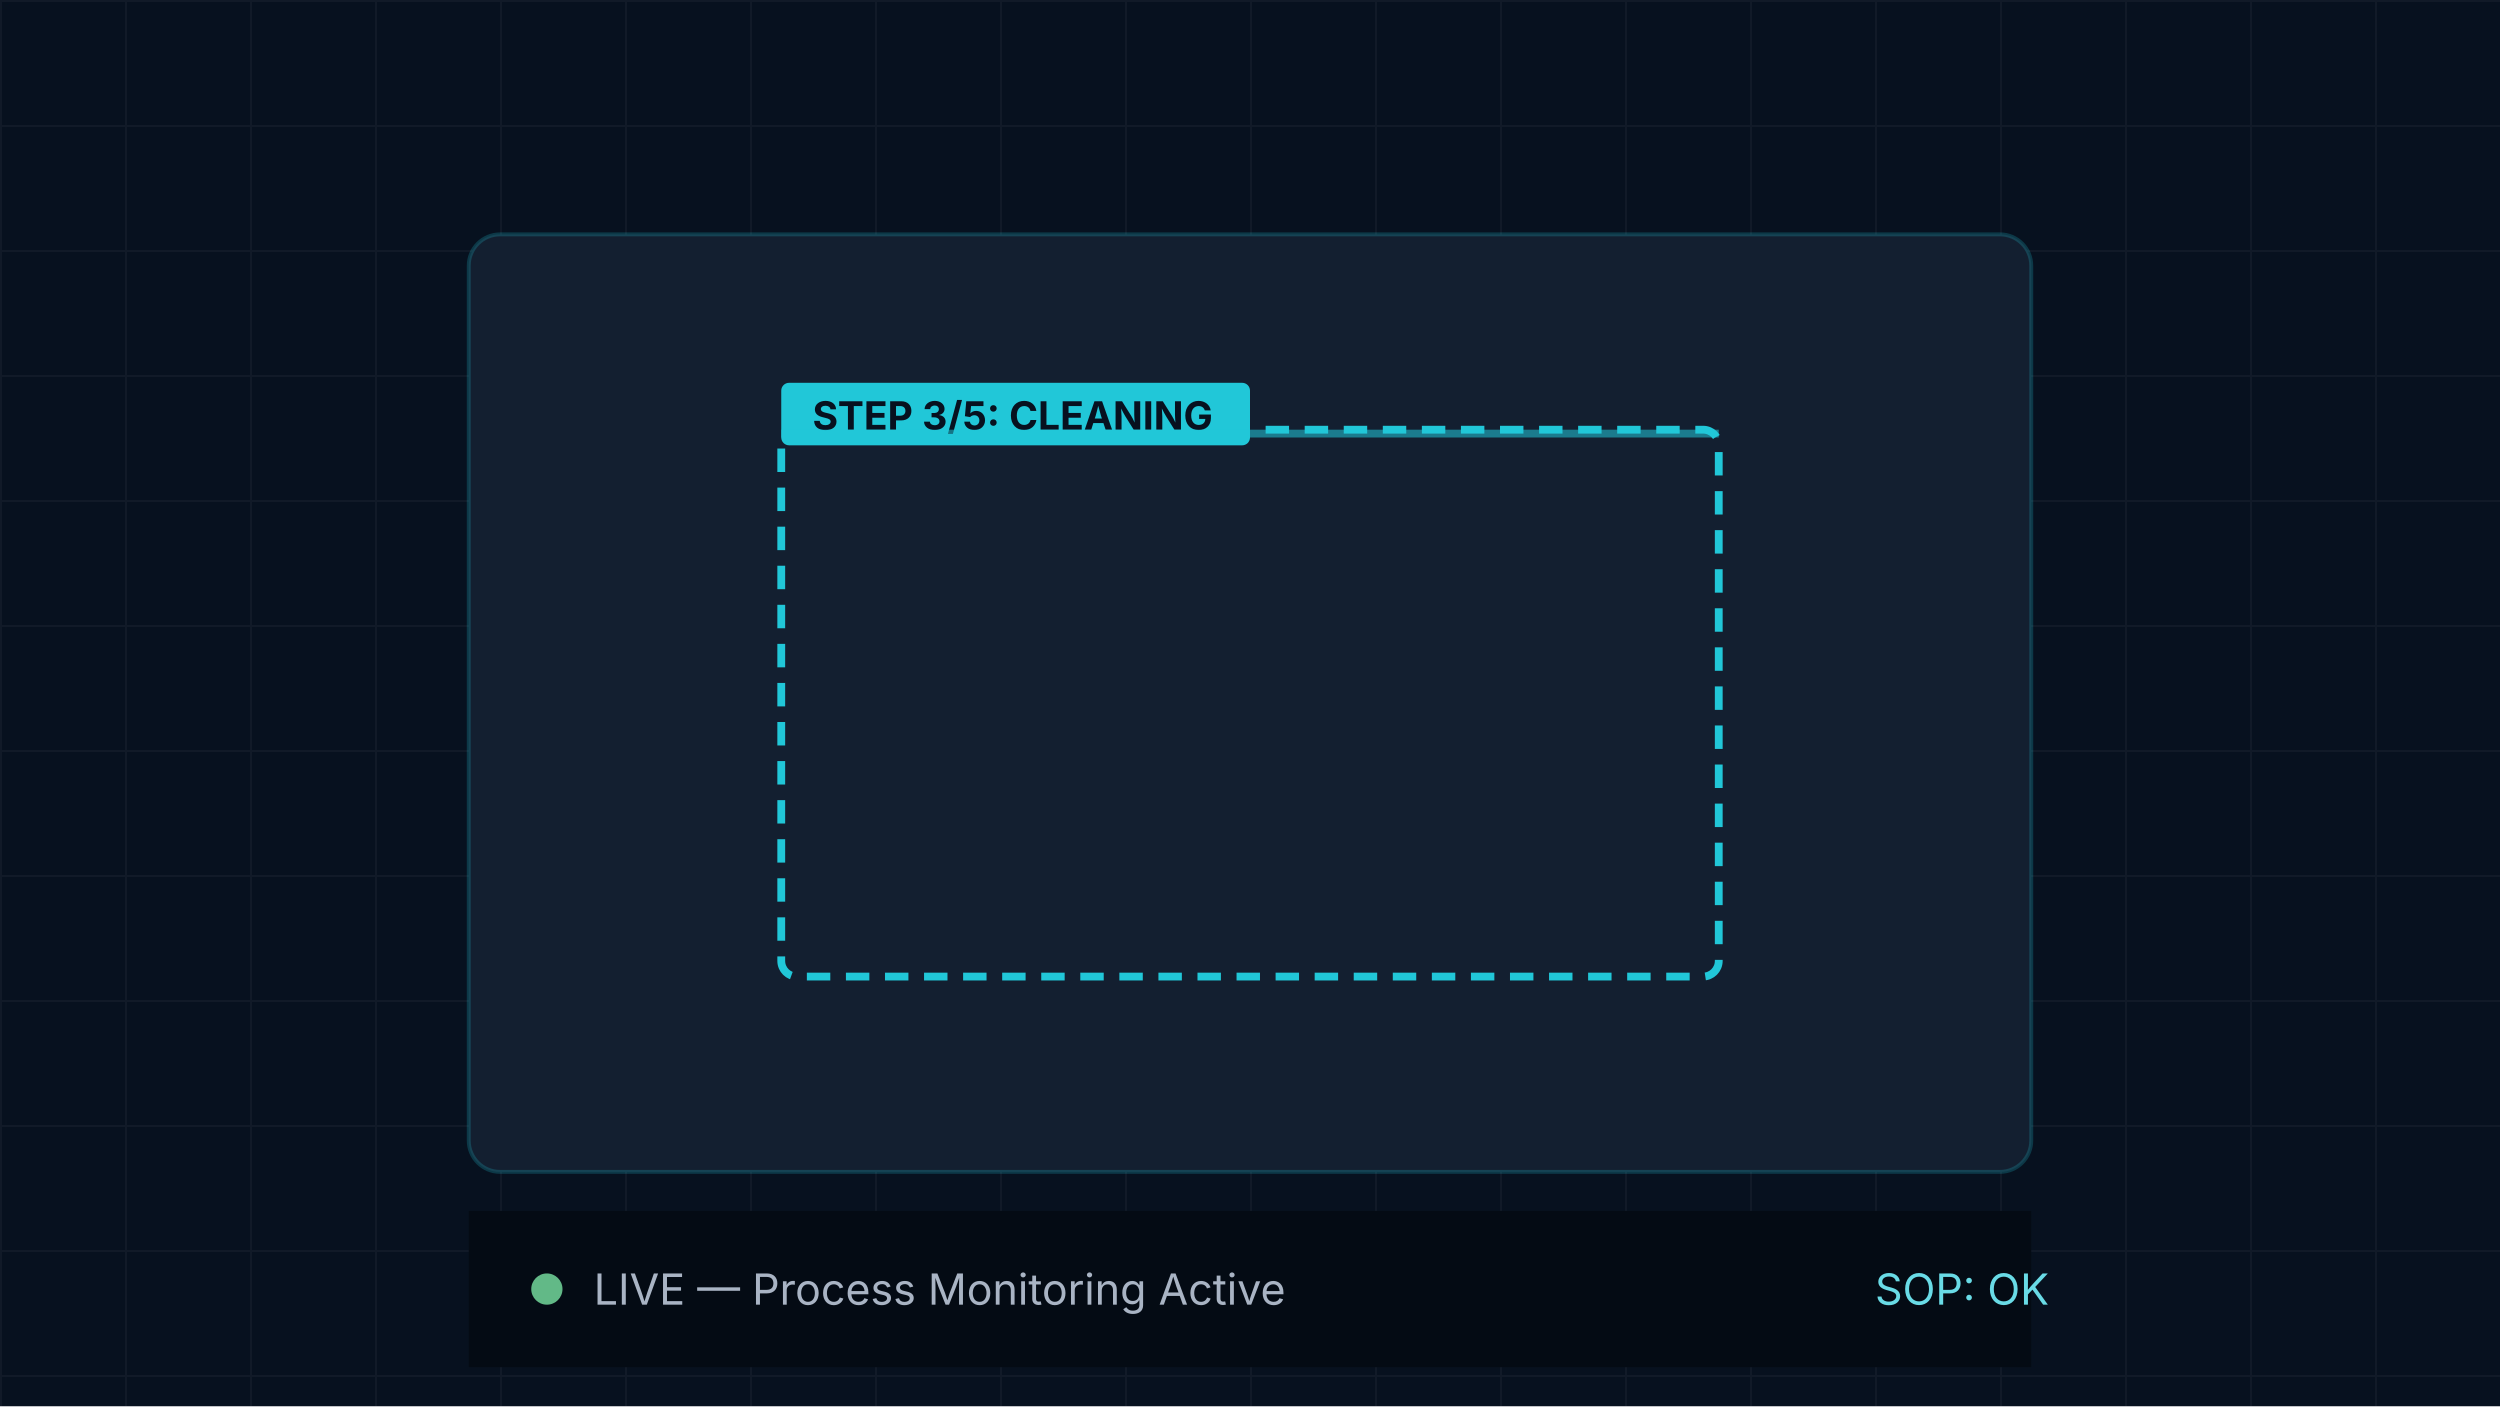
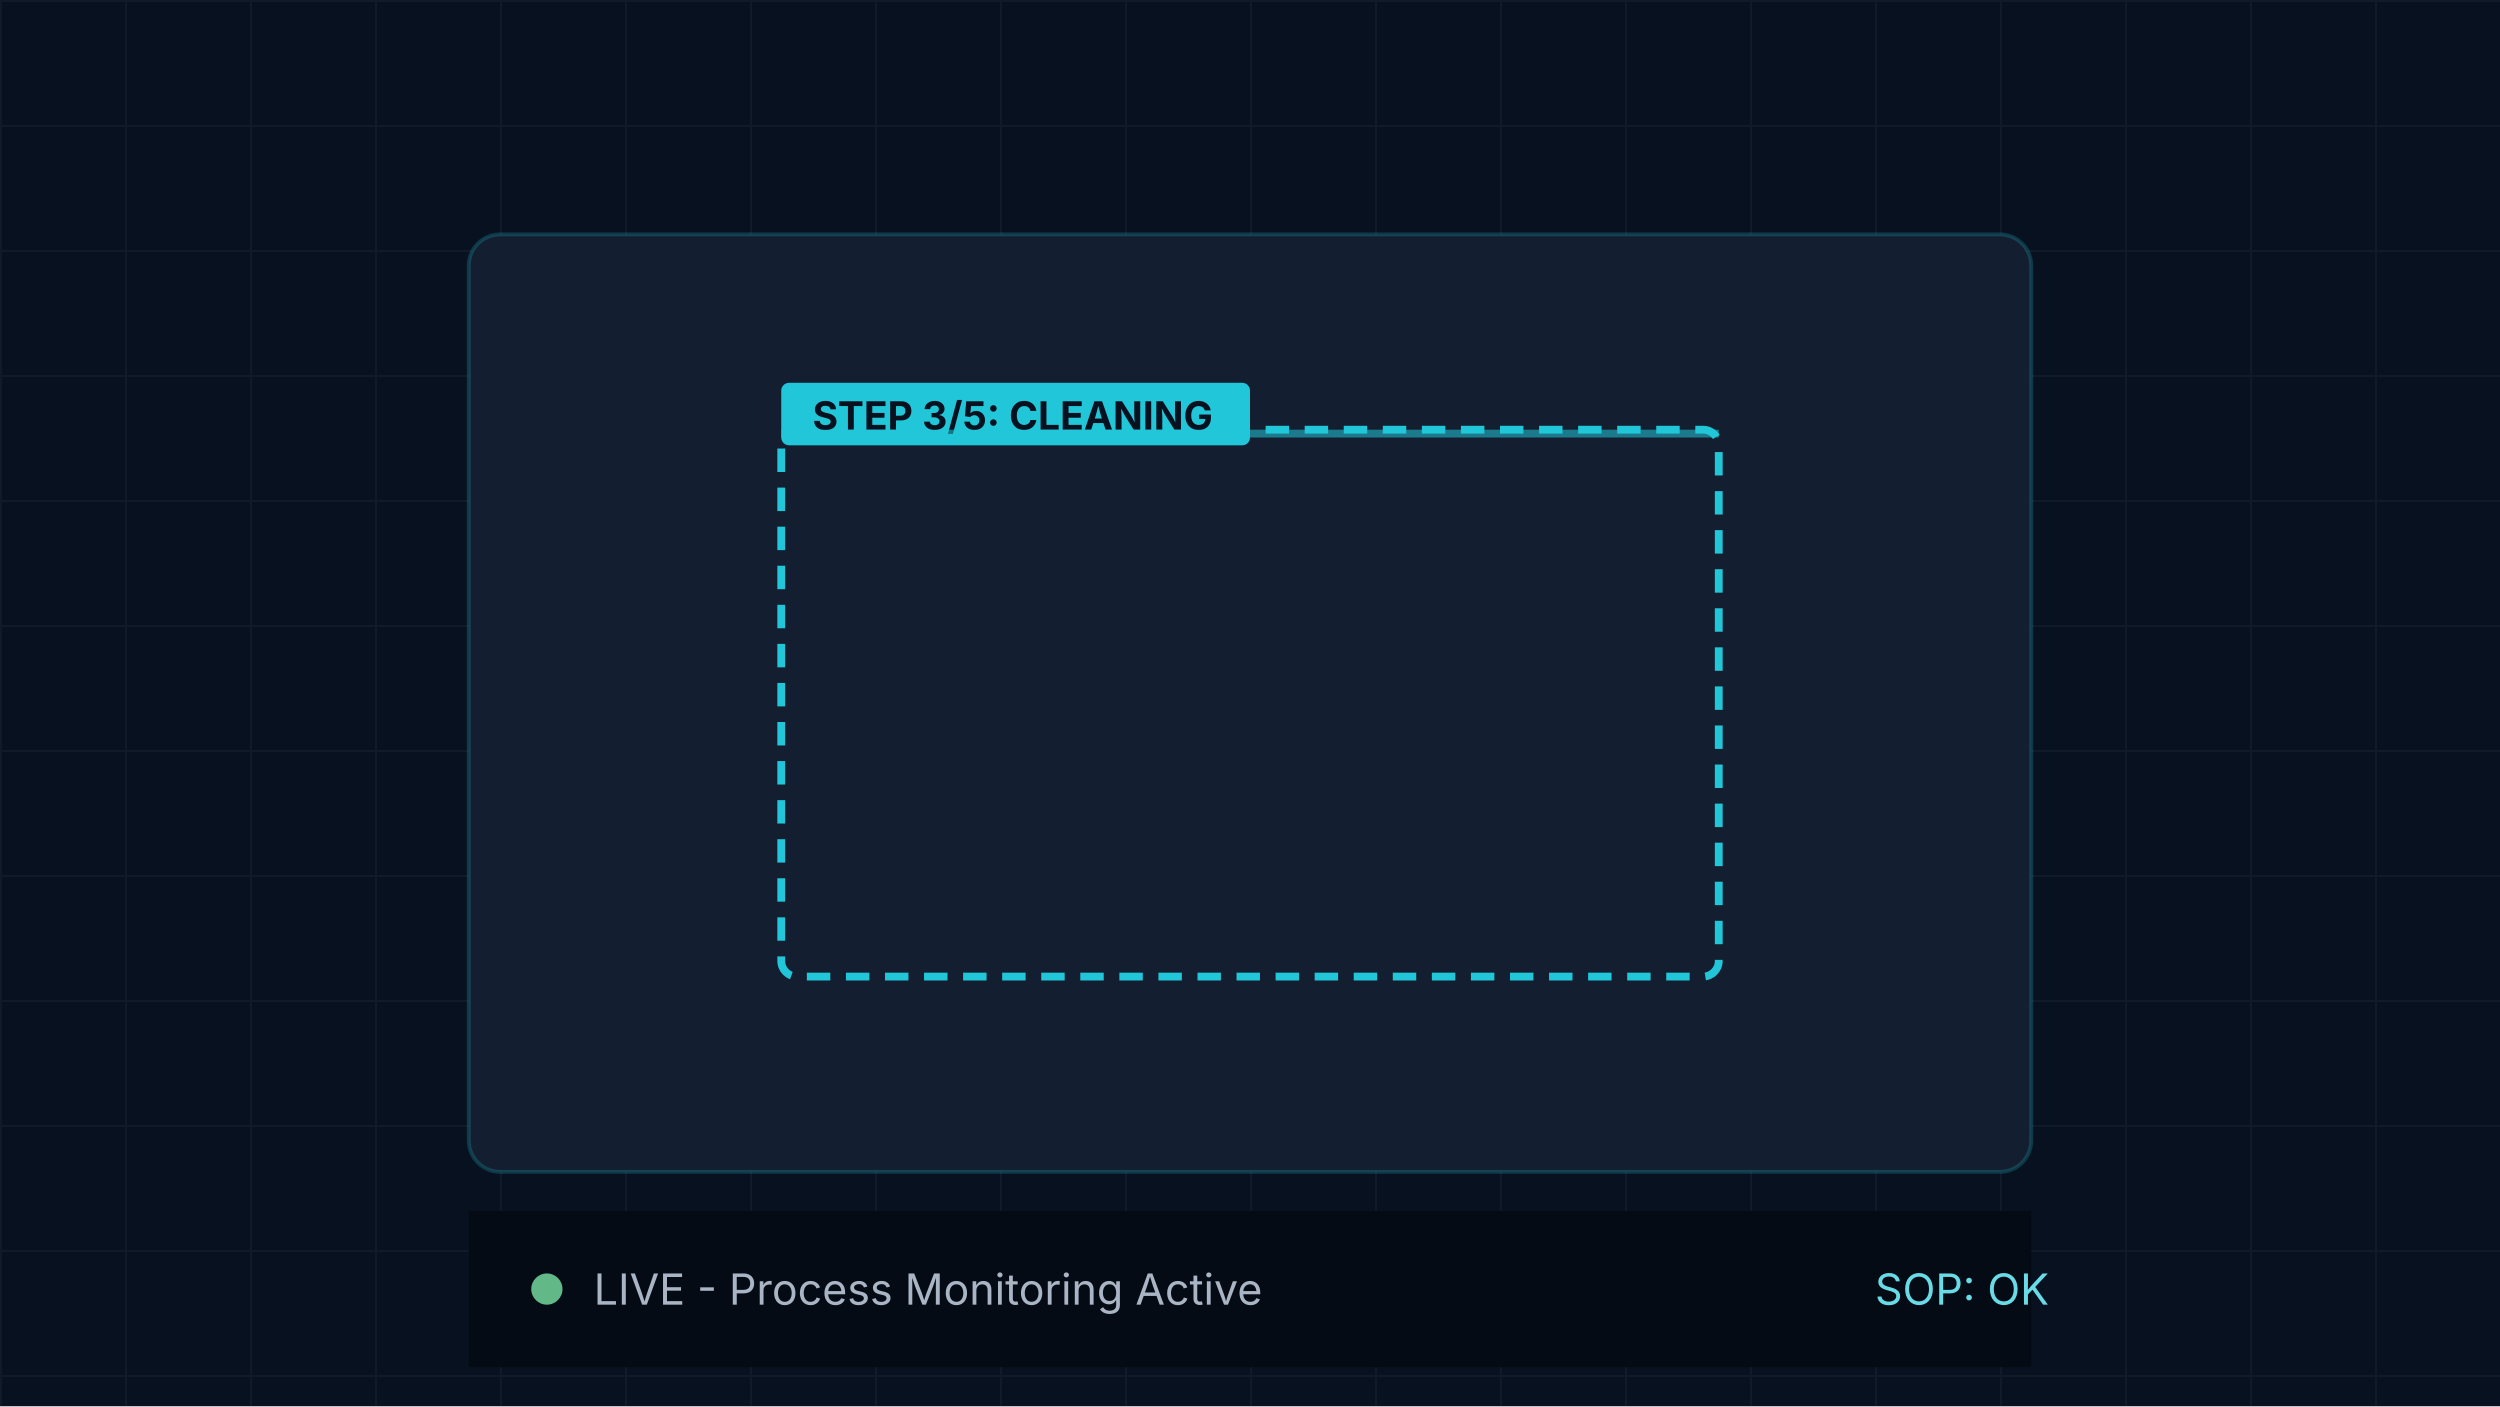
<svg xmlns="http://www.w3.org/2000/svg" viewBox="0 0 640 360" fill="none">
  <rect width="640" height="360" fill="#07111f" />
  <defs>
    <pattern id="grid1" width="32" height="32" patternUnits="userSpaceOnUse">
      <path d="M32 0H0V32" stroke="rgba(255,255,255,.04)" />
    </pattern>
  </defs>
  <rect width="640" height="360" fill="url(#grid1)" />
  <rect x="120" y="60" width="400" height="240" rx="8" fill="#131f30" stroke="rgba(33,199,216,.22)" />
  <rect x="200" y="110" width="240" height="140" rx="4" stroke="#21c7d8" stroke-width="2" stroke-dasharray="6 4" />
  <rect x="200" y="98" width="120" height="16" rx="2" fill="#21c7d8" />
  <text x="208" y="110" font-family="Inter, sans-serif" font-size="10" fill="#07111f" font-weight="700">STEP 3/5: CLEANING</text>
  <rect x="200" y="110" width="240" height="2" fill="#21c7d8" opacity=".55">
    <animate attributeName="y" from="110" to="248" dur="4s" repeatCount="indefinite" />
  </rect>
  <rect x="120" y="310" width="400" height="40" fill="#040b14" />
  <circle cx="140" cy="330" r="4" fill="#62b987" />
-   <text x="152" y="334" font-family="Inter, sans-serif" font-size="11" fill="#a9b4c4">LIVE — Process Monitoring Active</text>
+   <text x="152" y="334" font-family="Inter, sans-serif" font-size="11" fill="#a9b4c4">LIVE - Process Monitoring Active</text>
  <text x="480" y="334" font-family="Inter, sans-serif" font-size="11" fill="#69dbe6">SOP: OK</text>
</svg>
